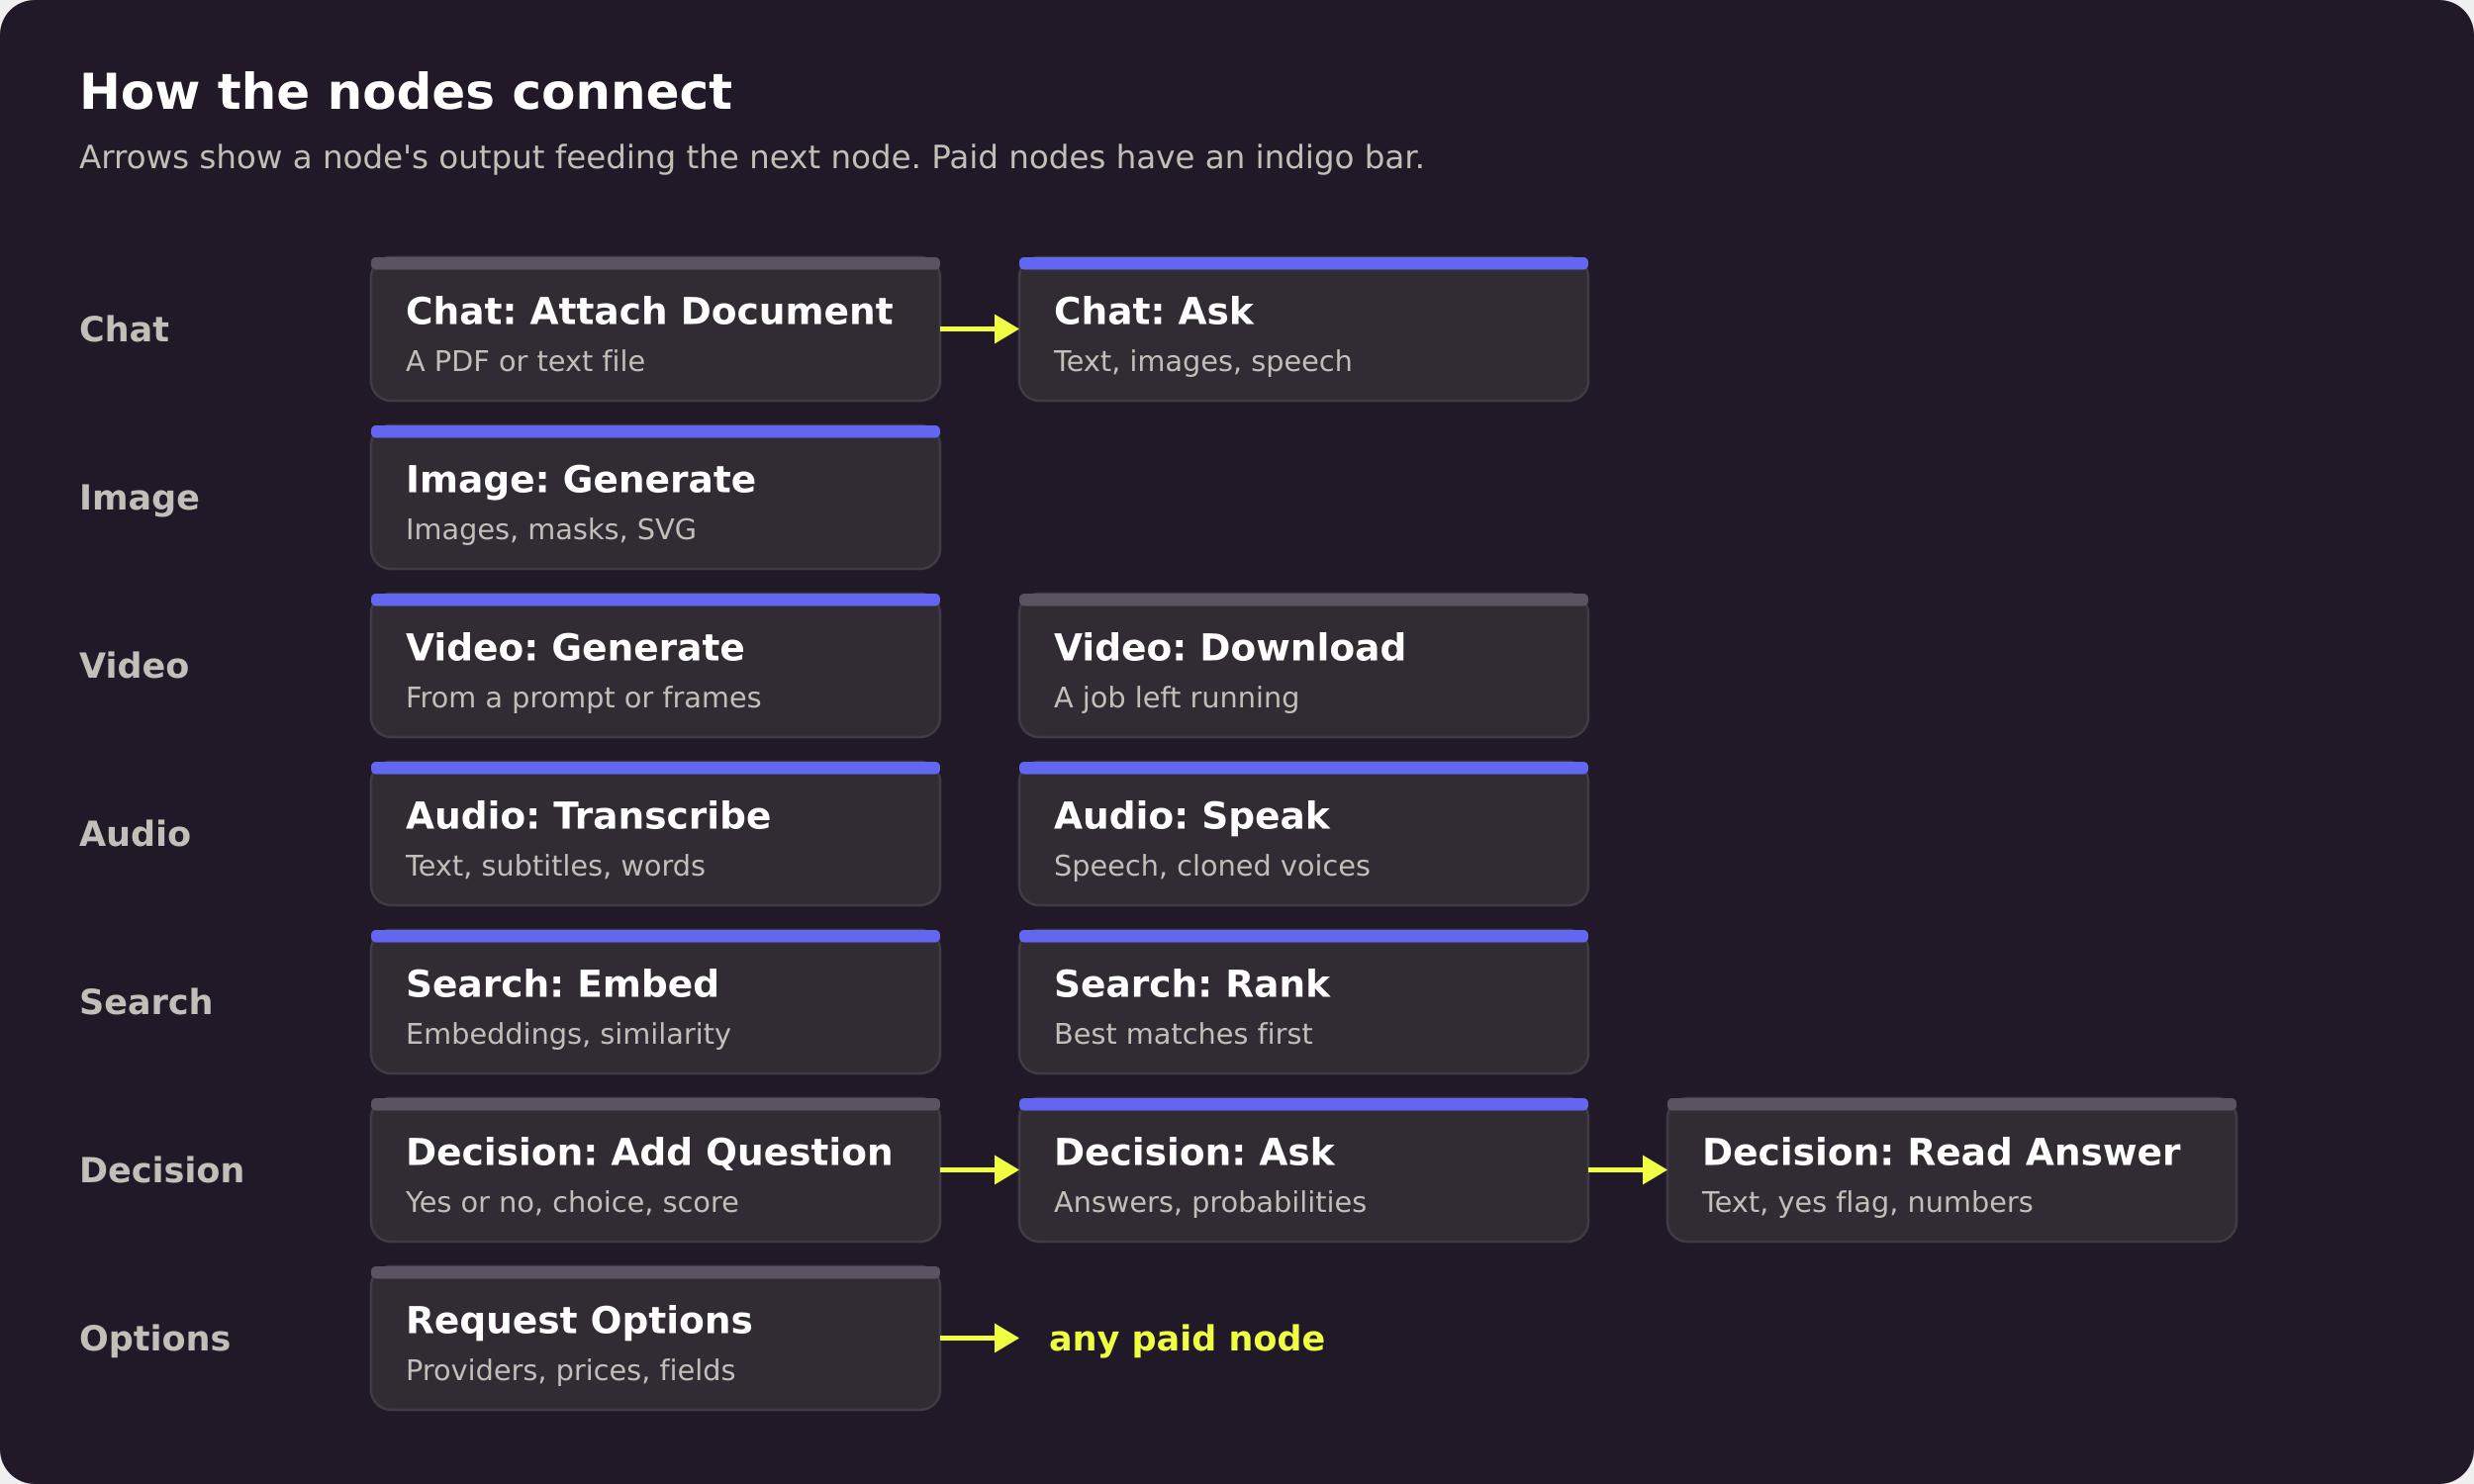
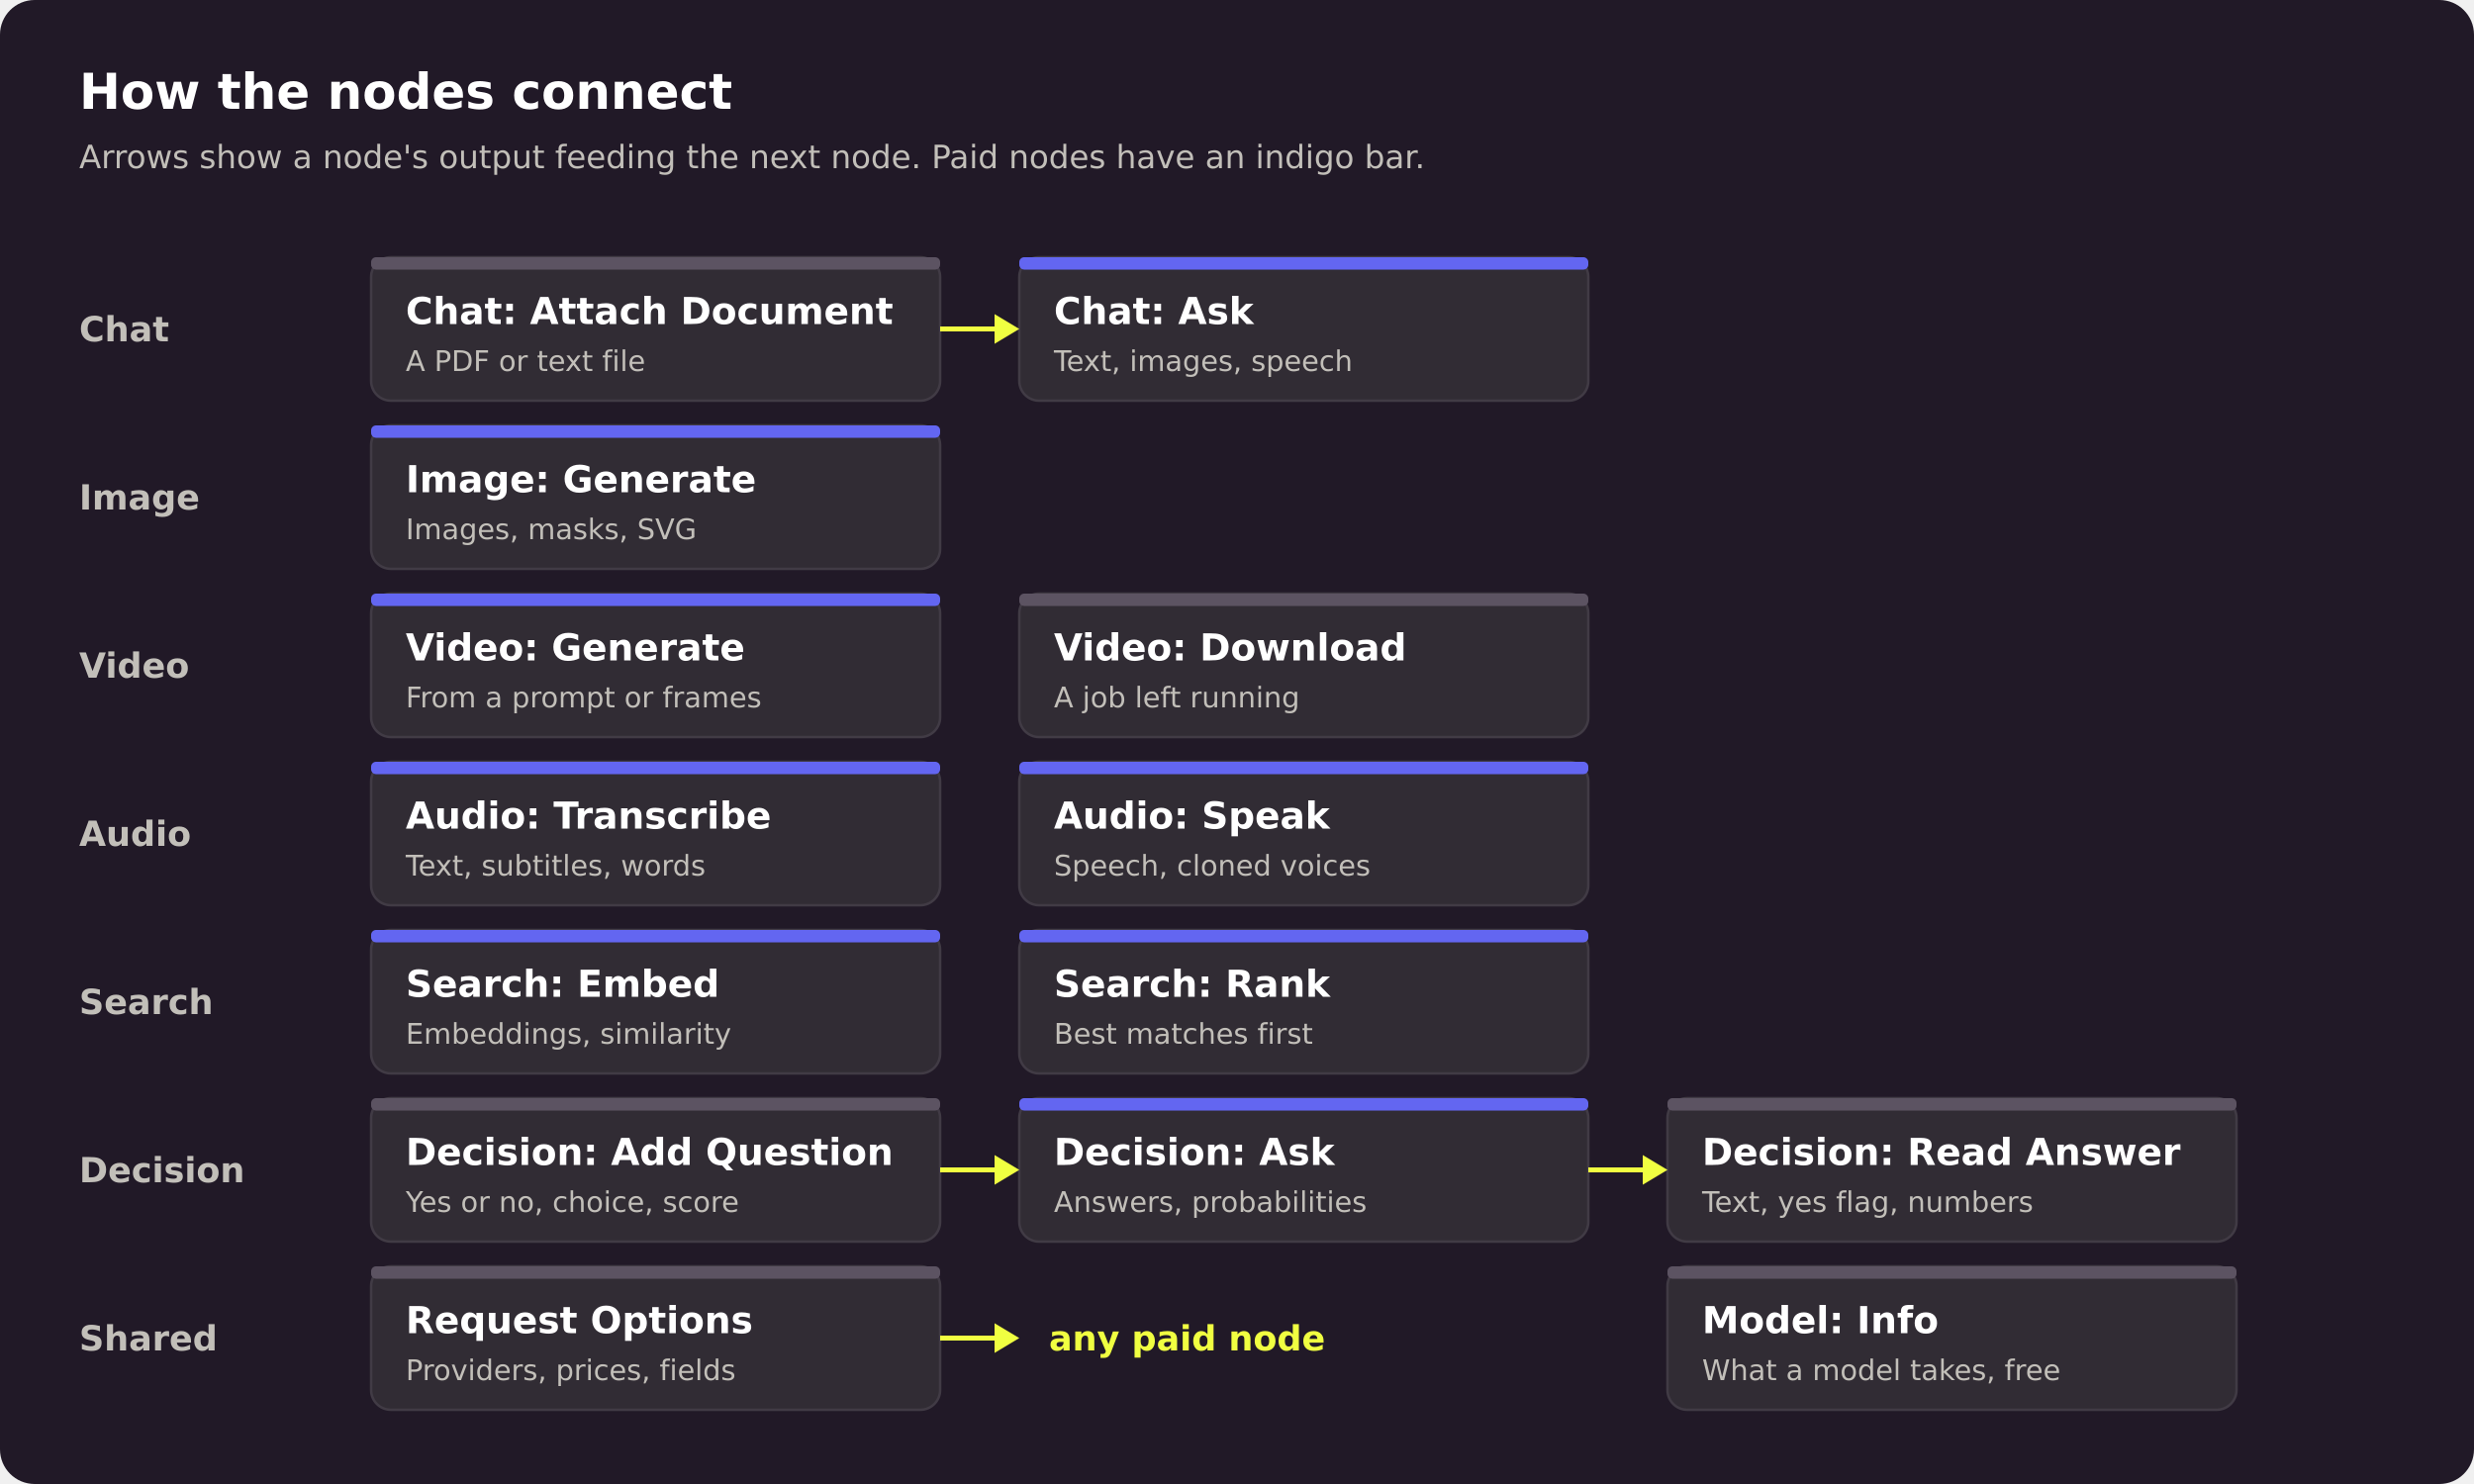
- <svg xmlns="http://www.w3.org/2000/svg" width="1000" height="600" viewBox="0 0 1000 600" role="img" aria-label="Node map. Chat: Attach Document feeds Chat: Ask. Decision: Add Question feeds Decision: Ask, which feeds Decision: Read Answer. Request Options feeds any paid node. Video: Download collects a job Video: Generate left running, so no link joins them. Paid nodes have an indigo bar.">
+ <svg xmlns="http://www.w3.org/2000/svg" width="1000" height="600" viewBox="0 0 1000 600" role="img" aria-label="Node map. Chat: Attach Document feeds Chat: Ask. Decision: Add Question feeds Decision: Ask, which feeds Decision: Read Answer. Request Options feeds any paid node. Model: Info stands alone and needs no key. Video: Download collects a job Video: Generate left running, so no link joins them. Paid nodes have an indigo bar.">
  <rect width="1000" height="600" rx="14" fill="#211927" />
  <text x="32" y="44" font-family="Verdana, 'DejaVu Sans', Arial, sans-serif" font-size="20" font-weight="bold" fill="#FFFFFF" text-anchor="start">How the nodes connect</text>
  <text x="32" y="68" font-family="Verdana, 'DejaVu Sans', Arial, sans-serif" font-size="13" font-weight="normal" fill="#C2BFB9" text-anchor="start">Arrows show a node's output feeding the next node. Paid nodes have an indigo bar.</text>
  <text x="32" y="138" font-family="Verdana, 'DejaVu Sans', Arial, sans-serif" font-size="14" font-weight="bold" fill="#C2BFB9" text-anchor="start">Chat</text>
  <rect x="150" y="104" width="230" height="58" rx="8" fill="#312C34" stroke="#413B45" />
  <rect x="150" y="104" width="230" height="5" rx="2" fill="#5C5362" />
  <text x="164" y="131" font-family="Verdana, 'DejaVu Sans', Arial, sans-serif" font-size="15" font-weight="bold" fill="#FFFFFF" text-anchor="start">Chat: Attach Document</text>
  <text x="164" y="150" font-family="Verdana, 'DejaVu Sans', Arial, sans-serif" font-size="11.5" font-weight="normal" fill="#C2BFB9" text-anchor="start">A PDF or text file</text>
  <rect x="412" y="104" width="230" height="58" rx="8" fill="#312C34" stroke="#413B45" />
  <rect x="412" y="104" width="230" height="5" rx="2" fill="#6366F1" />
  <text x="426" y="131" font-family="Verdana, 'DejaVu Sans', Arial, sans-serif" font-size="15" font-weight="bold" fill="#FFFFFF" text-anchor="start">Chat: Ask</text>
  <text x="426" y="150" font-family="Verdana, 'DejaVu Sans', Arial, sans-serif" font-size="11.5" font-weight="normal" fill="#C2BFB9" text-anchor="start">Text, images, speech</text>
  <line x1="380" y1="133" x2="403" y2="133" stroke="#F0FF41" stroke-width="2" />
  <path d="M412 133 l-10 -6 v12 z" fill="#F0FF41" />
  <text x="32" y="206" font-family="Verdana, 'DejaVu Sans', Arial, sans-serif" font-size="14" font-weight="bold" fill="#C2BFB9" text-anchor="start">Image</text>
  <rect x="150" y="172" width="230" height="58" rx="8" fill="#312C34" stroke="#413B45" />
  <rect x="150" y="172" width="230" height="5" rx="2" fill="#6366F1" />
  <text x="164" y="199" font-family="Verdana, 'DejaVu Sans', Arial, sans-serif" font-size="15" font-weight="bold" fill="#FFFFFF" text-anchor="start">Image: Generate</text>
  <text x="164" y="218" font-family="Verdana, 'DejaVu Sans', Arial, sans-serif" font-size="11.5" font-weight="normal" fill="#C2BFB9" text-anchor="start">Images, masks, SVG</text>
  <text x="32" y="274" font-family="Verdana, 'DejaVu Sans', Arial, sans-serif" font-size="14" font-weight="bold" fill="#C2BFB9" text-anchor="start">Video</text>
  <rect x="150" y="240" width="230" height="58" rx="8" fill="#312C34" stroke="#413B45" />
  <rect x="150" y="240" width="230" height="5" rx="2" fill="#6366F1" />
  <text x="164" y="267" font-family="Verdana, 'DejaVu Sans', Arial, sans-serif" font-size="15" font-weight="bold" fill="#FFFFFF" text-anchor="start">Video: Generate</text>
  <text x="164" y="286" font-family="Verdana, 'DejaVu Sans', Arial, sans-serif" font-size="11.5" font-weight="normal" fill="#C2BFB9" text-anchor="start">From a prompt or frames</text>
  <rect x="412" y="240" width="230" height="58" rx="8" fill="#312C34" stroke="#413B45" />
  <rect x="412" y="240" width="230" height="5" rx="2" fill="#5C5362" />
  <text x="426" y="267" font-family="Verdana, 'DejaVu Sans', Arial, sans-serif" font-size="15" font-weight="bold" fill="#FFFFFF" text-anchor="start">Video: Download</text>
  <text x="426" y="286" font-family="Verdana, 'DejaVu Sans', Arial, sans-serif" font-size="11.5" font-weight="normal" fill="#C2BFB9" text-anchor="start">A job left running</text>
  <text x="32" y="342" font-family="Verdana, 'DejaVu Sans', Arial, sans-serif" font-size="14" font-weight="bold" fill="#C2BFB9" text-anchor="start">Audio</text>
  <rect x="150" y="308" width="230" height="58" rx="8" fill="#312C34" stroke="#413B45" />
  <rect x="150" y="308" width="230" height="5" rx="2" fill="#6366F1" />
  <text x="164" y="335" font-family="Verdana, 'DejaVu Sans', Arial, sans-serif" font-size="15" font-weight="bold" fill="#FFFFFF" text-anchor="start">Audio: Transcribe</text>
  <text x="164" y="354" font-family="Verdana, 'DejaVu Sans', Arial, sans-serif" font-size="11.5" font-weight="normal" fill="#C2BFB9" text-anchor="start">Text, subtitles, words</text>
  <rect x="412" y="308" width="230" height="58" rx="8" fill="#312C34" stroke="#413B45" />
  <rect x="412" y="308" width="230" height="5" rx="2" fill="#6366F1" />
  <text x="426" y="335" font-family="Verdana, 'DejaVu Sans', Arial, sans-serif" font-size="15" font-weight="bold" fill="#FFFFFF" text-anchor="start">Audio: Speak</text>
  <text x="426" y="354" font-family="Verdana, 'DejaVu Sans', Arial, sans-serif" font-size="11.5" font-weight="normal" fill="#C2BFB9" text-anchor="start">Speech, cloned voices</text>
  <text x="32" y="410" font-family="Verdana, 'DejaVu Sans', Arial, sans-serif" font-size="14" font-weight="bold" fill="#C2BFB9" text-anchor="start">Search</text>
  <rect x="150" y="376" width="230" height="58" rx="8" fill="#312C34" stroke="#413B45" />
  <rect x="150" y="376" width="230" height="5" rx="2" fill="#6366F1" />
  <text x="164" y="403" font-family="Verdana, 'DejaVu Sans', Arial, sans-serif" font-size="15" font-weight="bold" fill="#FFFFFF" text-anchor="start">Search: Embed</text>
  <text x="164" y="422" font-family="Verdana, 'DejaVu Sans', Arial, sans-serif" font-size="11.5" font-weight="normal" fill="#C2BFB9" text-anchor="start">Embeddings, similarity</text>
  <rect x="412" y="376" width="230" height="58" rx="8" fill="#312C34" stroke="#413B45" />
  <rect x="412" y="376" width="230" height="5" rx="2" fill="#6366F1" />
  <text x="426" y="403" font-family="Verdana, 'DejaVu Sans', Arial, sans-serif" font-size="15" font-weight="bold" fill="#FFFFFF" text-anchor="start">Search: Rank</text>
  <text x="426" y="422" font-family="Verdana, 'DejaVu Sans', Arial, sans-serif" font-size="11.5" font-weight="normal" fill="#C2BFB9" text-anchor="start">Best matches first</text>
  <text x="32" y="478" font-family="Verdana, 'DejaVu Sans', Arial, sans-serif" font-size="14" font-weight="bold" fill="#C2BFB9" text-anchor="start">Decision</text>
  <rect x="150" y="444" width="230" height="58" rx="8" fill="#312C34" stroke="#413B45" />
  <rect x="150" y="444" width="230" height="5" rx="2" fill="#5C5362" />
  <text x="164" y="471" font-family="Verdana, 'DejaVu Sans', Arial, sans-serif" font-size="15" font-weight="bold" fill="#FFFFFF" text-anchor="start">Decision: Add Question</text>
  <text x="164" y="490" font-family="Verdana, 'DejaVu Sans', Arial, sans-serif" font-size="11.5" font-weight="normal" fill="#C2BFB9" text-anchor="start">Yes or no, choice, score</text>
  <rect x="412" y="444" width="230" height="58" rx="8" fill="#312C34" stroke="#413B45" />
  <rect x="412" y="444" width="230" height="5" rx="2" fill="#6366F1" />
  <text x="426" y="471" font-family="Verdana, 'DejaVu Sans', Arial, sans-serif" font-size="15" font-weight="bold" fill="#FFFFFF" text-anchor="start">Decision: Ask</text>
  <text x="426" y="490" font-family="Verdana, 'DejaVu Sans', Arial, sans-serif" font-size="11.5" font-weight="normal" fill="#C2BFB9" text-anchor="start">Answers, probabilities</text>
  <line x1="380" y1="473" x2="403" y2="473" stroke="#F0FF41" stroke-width="2" />
  <path d="M412 473 l-10 -6 v12 z" fill="#F0FF41" />
  <rect x="674" y="444" width="230" height="58" rx="8" fill="#312C34" stroke="#413B45" />
  <rect x="674" y="444" width="230" height="5" rx="2" fill="#5C5362" />
  <text x="688" y="471" font-family="Verdana, 'DejaVu Sans', Arial, sans-serif" font-size="15" font-weight="bold" fill="#FFFFFF" text-anchor="start">Decision: Read Answer</text>
  <text x="688" y="490" font-family="Verdana, 'DejaVu Sans', Arial, sans-serif" font-size="11.5" font-weight="normal" fill="#C2BFB9" text-anchor="start">Text, yes flag, numbers</text>
  <line x1="642" y1="473" x2="665" y2="473" stroke="#F0FF41" stroke-width="2" />
  <path d="M674 473 l-10 -6 v12 z" fill="#F0FF41" />
-   <text x="32" y="546" font-family="Verdana, 'DejaVu Sans', Arial, sans-serif" font-size="14" font-weight="bold" fill="#C2BFB9" text-anchor="start">Options</text>
+   <text x="32" y="546" font-family="Verdana, 'DejaVu Sans', Arial, sans-serif" font-size="14" font-weight="bold" fill="#C2BFB9" text-anchor="start">Shared</text>
  <rect x="150" y="512" width="230" height="58" rx="8" fill="#312C34" stroke="#413B45" />
  <rect x="150" y="512" width="230" height="5" rx="2" fill="#5C5362" />
  <text x="164" y="539" font-family="Verdana, 'DejaVu Sans', Arial, sans-serif" font-size="15" font-weight="bold" fill="#FFFFFF" text-anchor="start">Request Options</text>
  <text x="164" y="558" font-family="Verdana, 'DejaVu Sans', Arial, sans-serif" font-size="11.5" font-weight="normal" fill="#C2BFB9" text-anchor="start">Providers, prices, fields</text>
  <line x1="380" y1="541" x2="403" y2="541" stroke="#F0FF41" stroke-width="2" />
  <path d="M412 541 l-10 -6 v12 z" fill="#F0FF41" />
  <text x="424" y="546" font-family="Verdana, 'DejaVu Sans', Arial, sans-serif" font-size="14" font-weight="bold" fill="#F0FF41" text-anchor="start">any paid node</text>
+   <rect x="674" y="512" width="230" height="58" rx="8" fill="#312C34" stroke="#413B45" />
+   <rect x="674" y="512" width="230" height="5" rx="2" fill="#5C5362" />
+   <text x="688" y="539" font-family="Verdana, 'DejaVu Sans', Arial, sans-serif" font-size="15" font-weight="bold" fill="#FFFFFF" text-anchor="start">Model: Info</text>
+   <text x="688" y="558" font-family="Verdana, 'DejaVu Sans', Arial, sans-serif" font-size="11.5" font-weight="normal" fill="#C2BFB9" text-anchor="start">What a model takes, free</text>
</svg>
